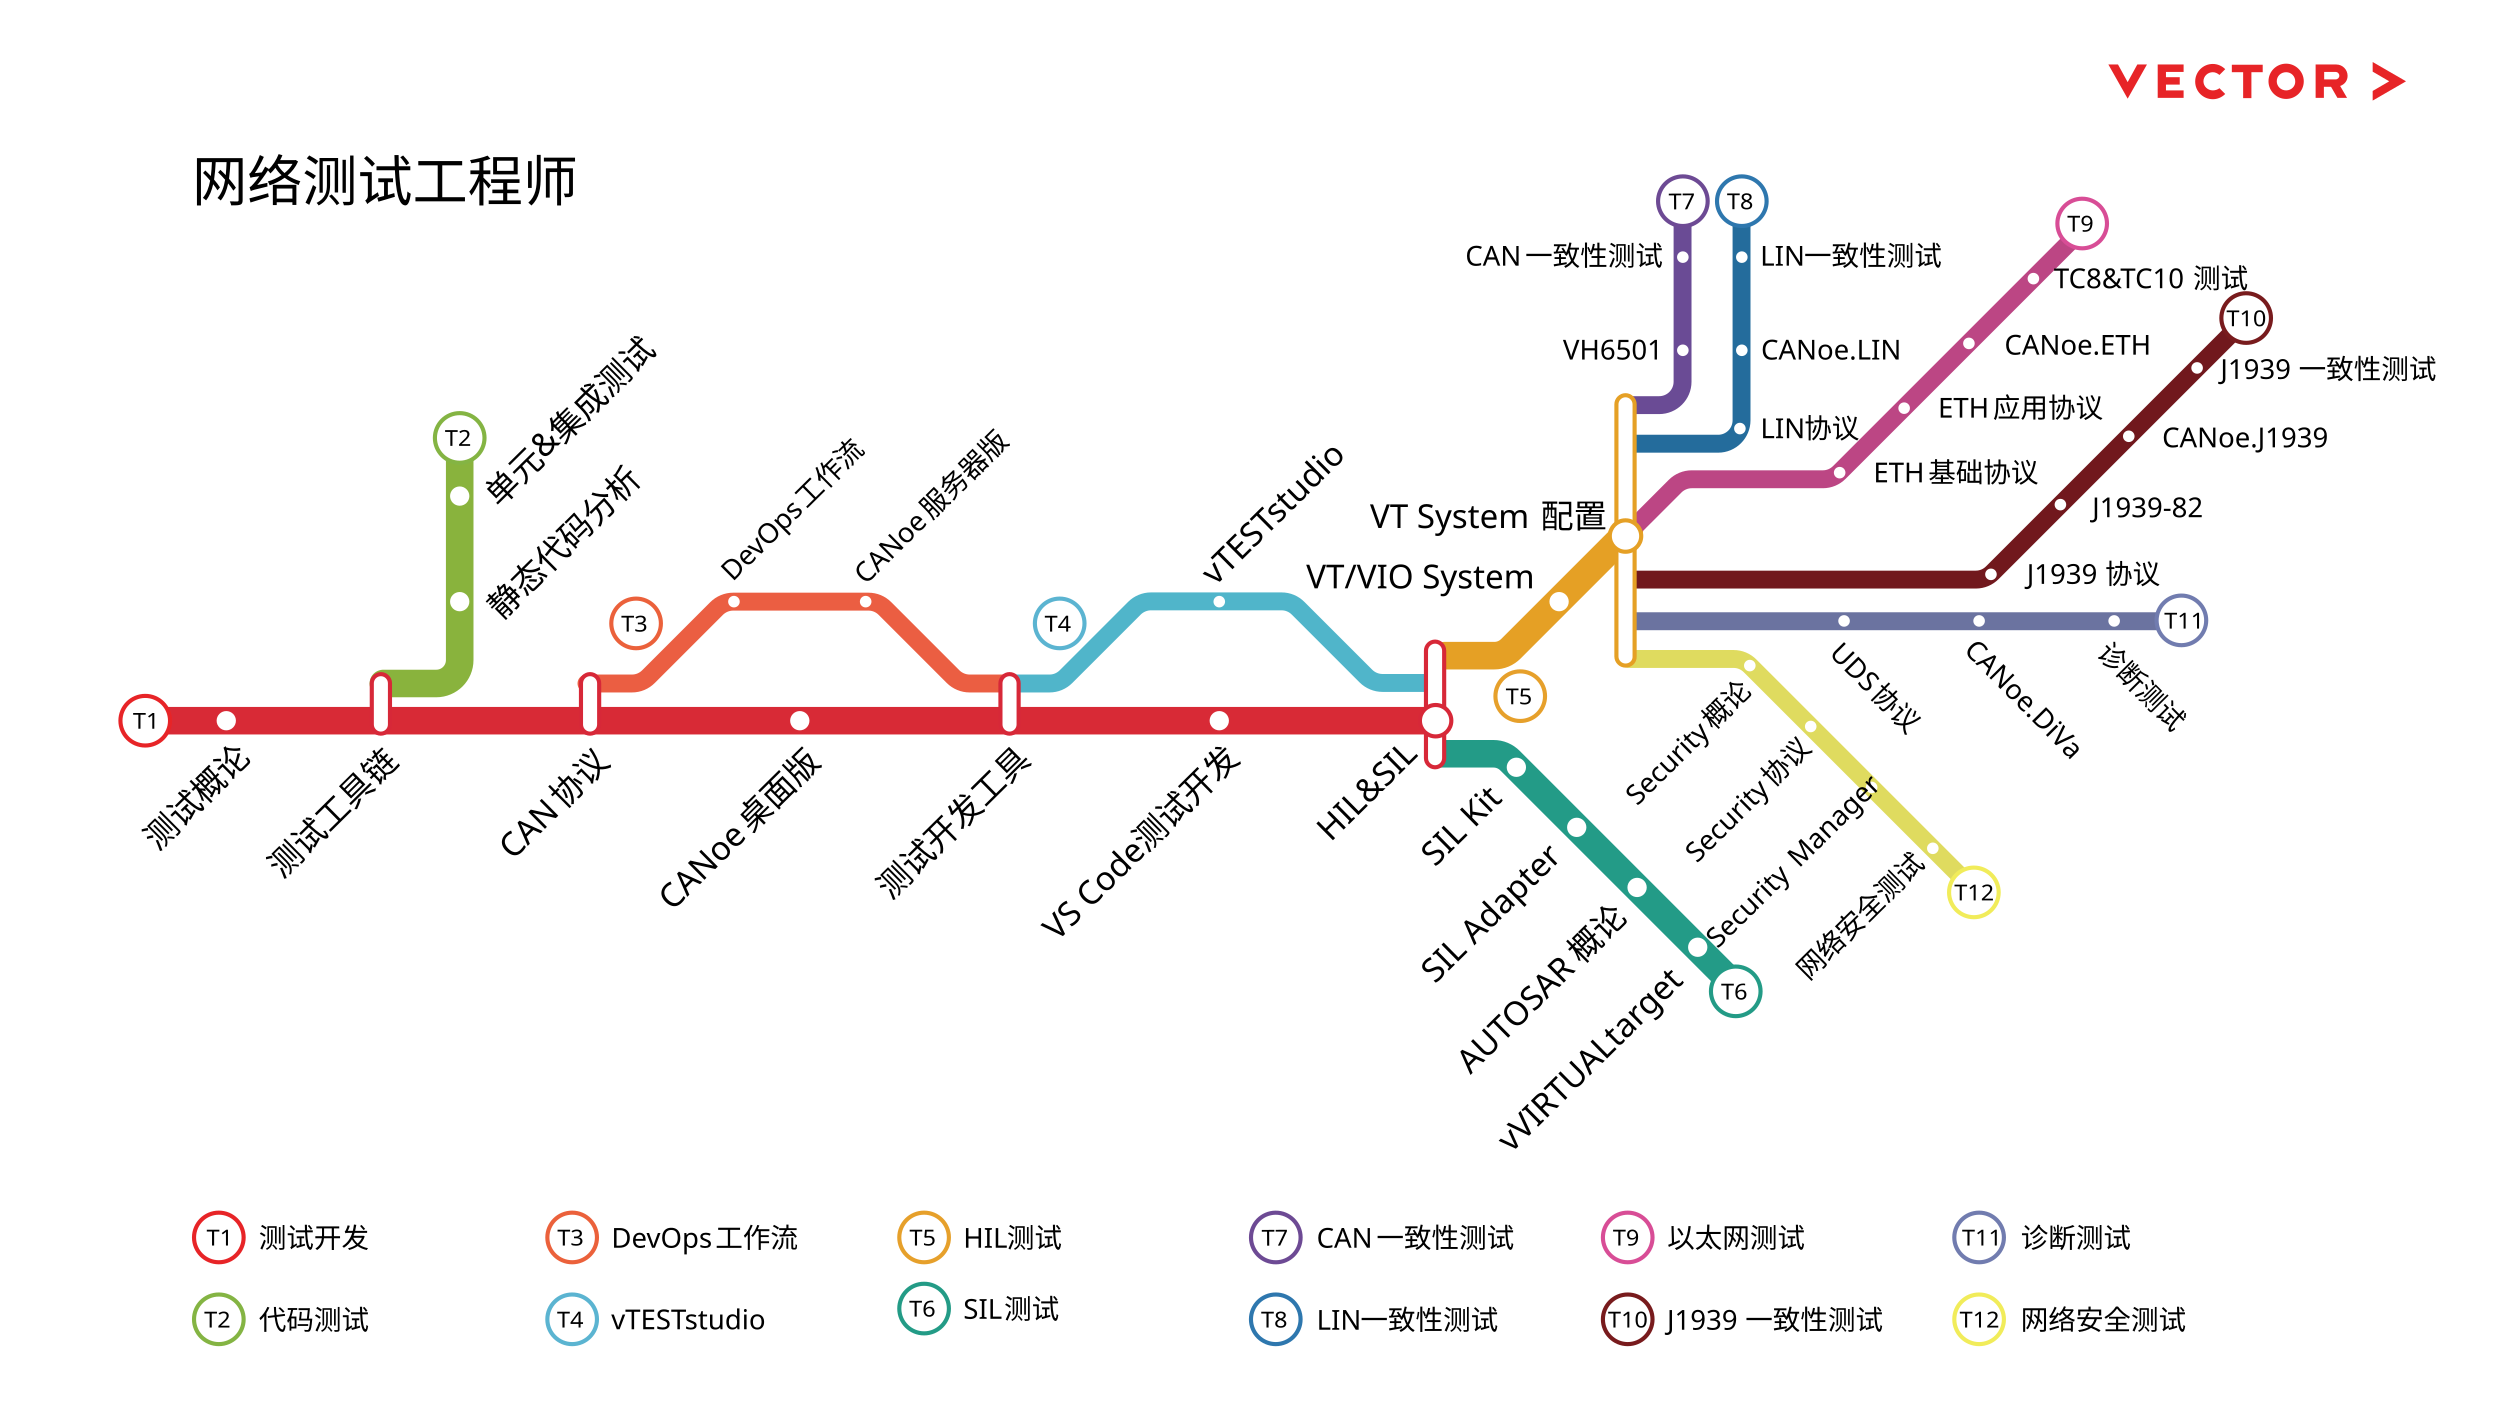
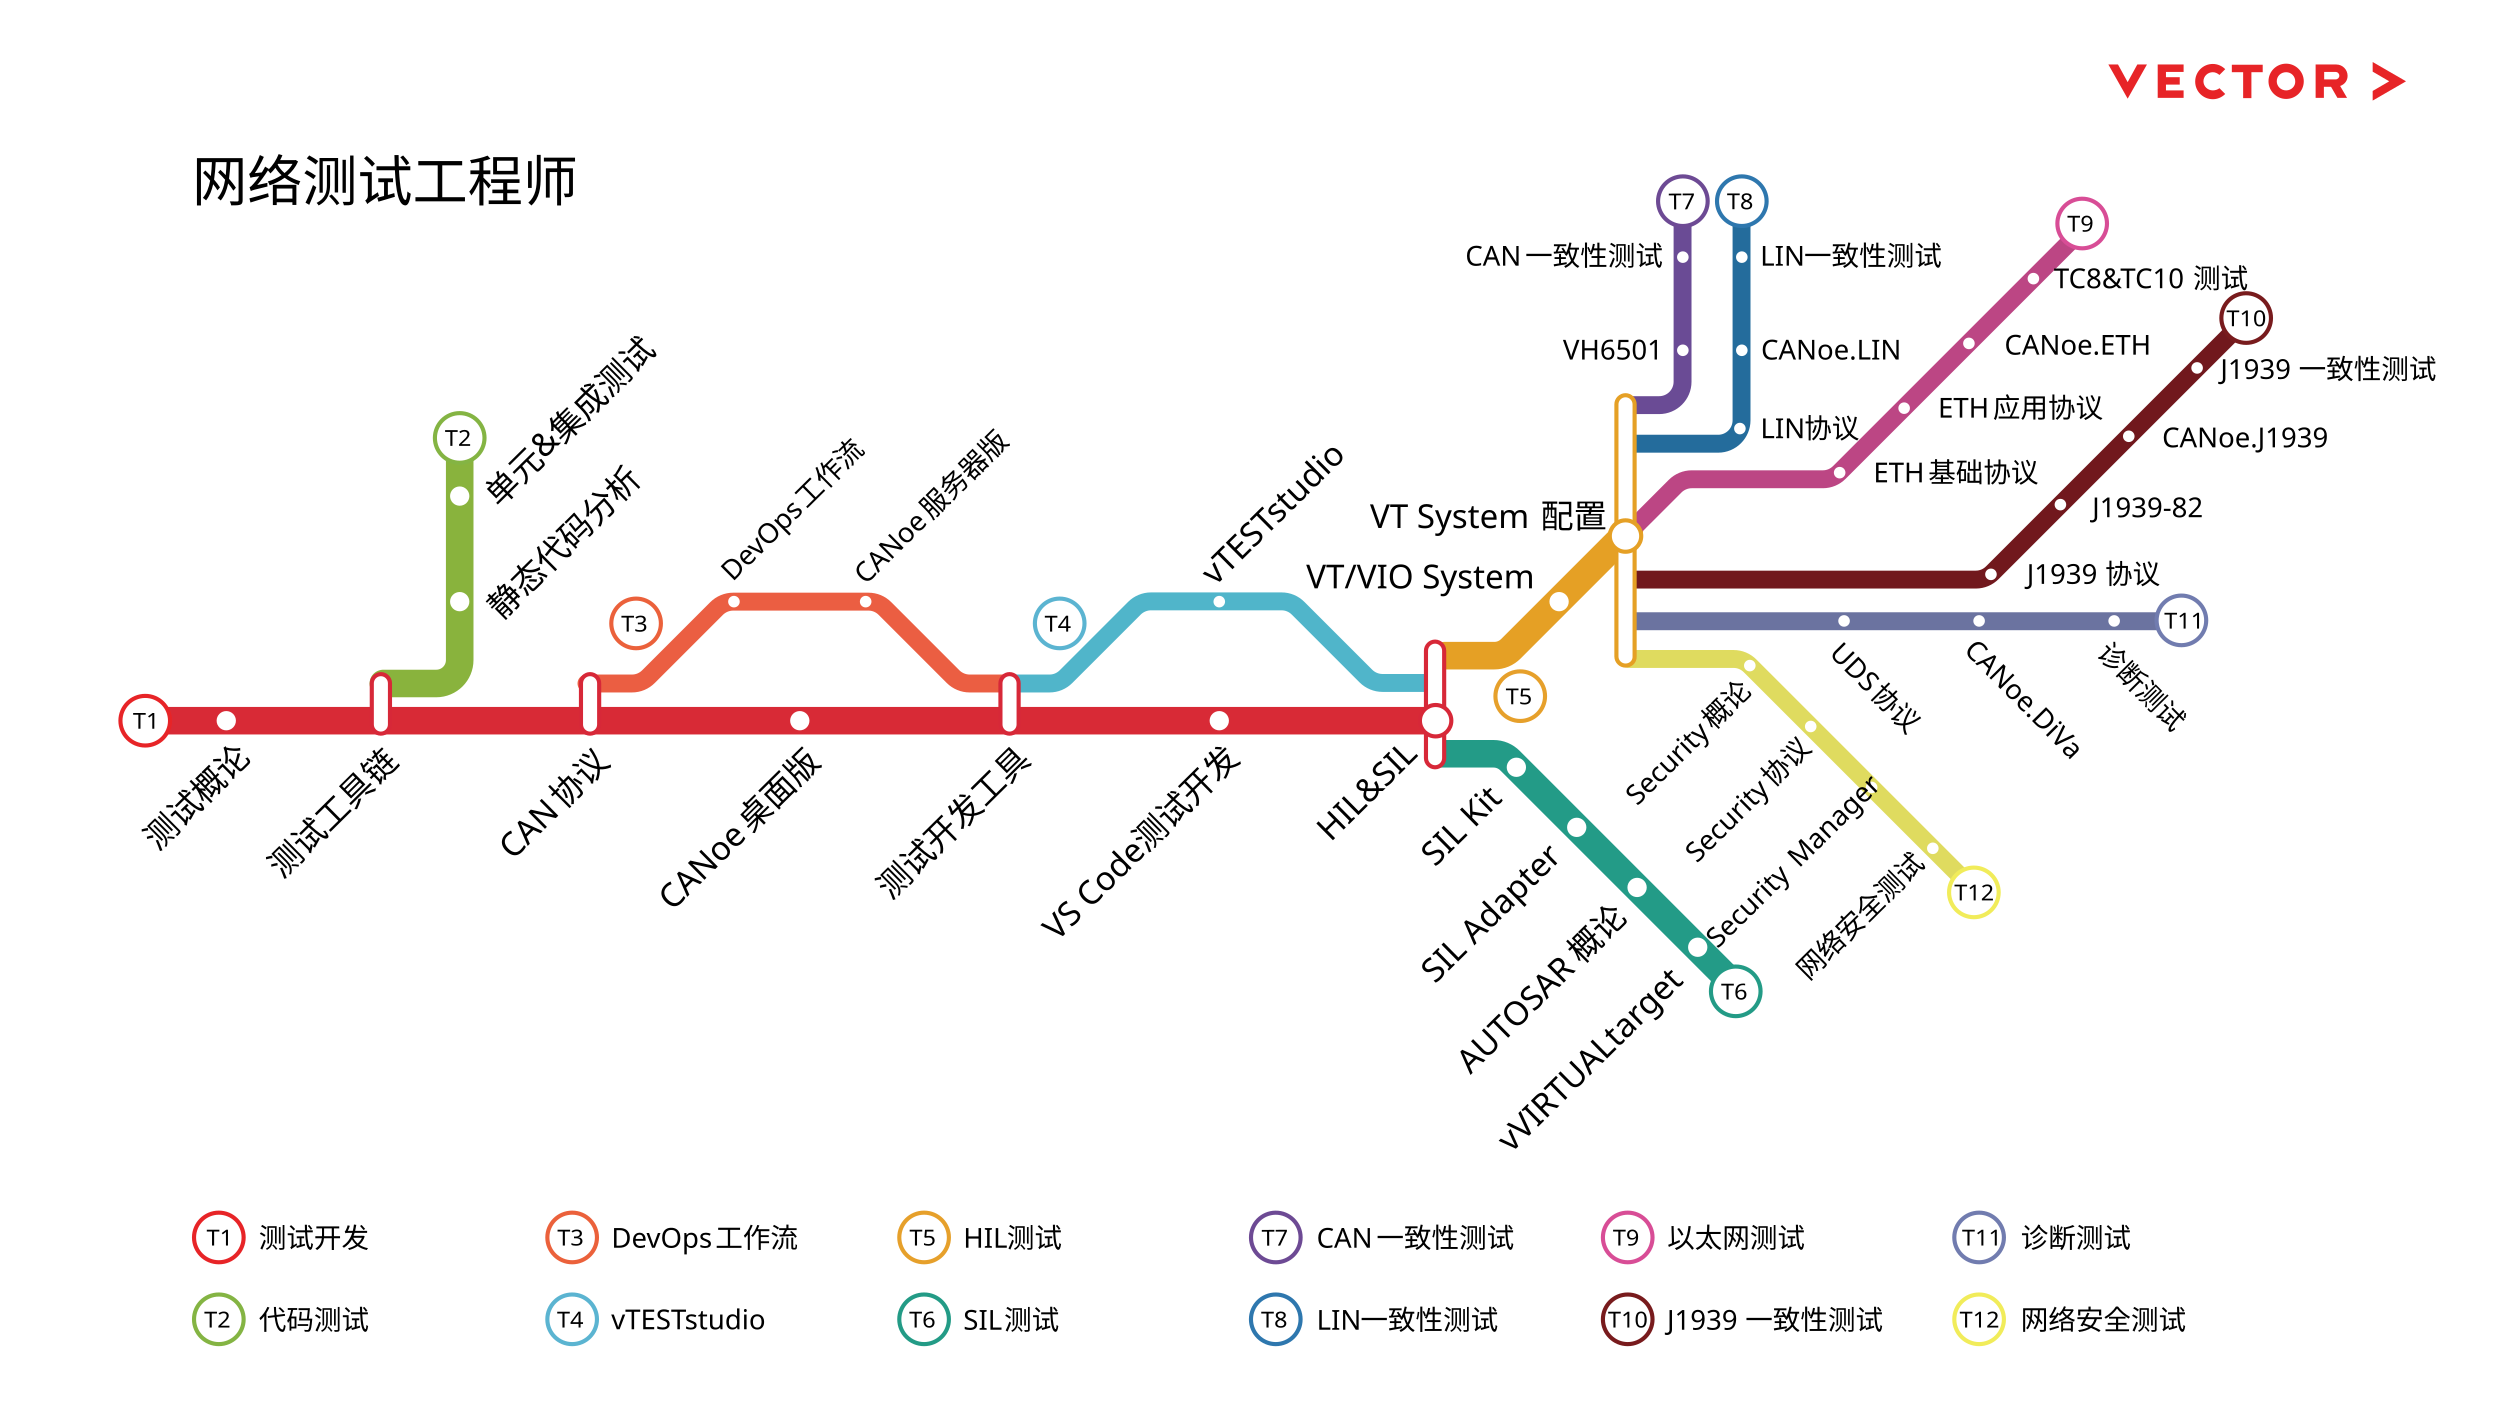
<svg xmlns="http://www.w3.org/2000/svg" version="1.1" x="0px" y="0px" viewBox="0 0 907.1 510.2" style="enable-background:new 0 0 907.1 510.2;" xml:space="preserve">
  <style type="text/css">
	.st0{fill:#FFFFFF;}
	.st1{fill:none;stroke:#D82A36;stroke-width:10;stroke-linecap:round;stroke-linejoin:round;stroke-miterlimit:10;}
	
		.st2{fill-rule:evenodd;clip-rule:evenodd;fill:none;stroke:#89B33D;stroke-width:6.5;stroke-linecap:round;stroke-linejoin:round;stroke-miterlimit:10;}
	
		.st3{fill-rule:evenodd;clip-rule:evenodd;fill:none;stroke:#EB5E42;stroke-width:6.5;stroke-linecap:round;stroke-linejoin:round;stroke-miterlimit:10;}
	.st4{fill:none;stroke:#50B5CA;stroke-width:10;stroke-linecap:round;stroke-linejoin:round;stroke-miterlimit:10;}
	.st5{fill:none;stroke:#E5A025;stroke-width:6.5;stroke-linecap:round;stroke-linejoin:round;stroke-miterlimit:10;}
	.st6{fill:none;stroke:#89B43B;stroke-width:6.5;stroke-linecap:round;stroke-linejoin:round;stroke-miterlimit:10;}
	.st7{fill:none;stroke:#89B33D;stroke-width:6.5;stroke-linecap:round;stroke-linejoin:round;stroke-miterlimit:10;}
	.st8{fill:none;stroke:#EB5E42;stroke-width:10;stroke-linecap:round;stroke-linejoin:round;stroke-miterlimit:10;}
	.st9{fill:none;stroke:#50B5CA;stroke-width:6.5;stroke-linecap:round;stroke-linejoin:round;stroke-miterlimit:10;}
	
		.st10{fill-rule:evenodd;clip-rule:evenodd;fill:none;stroke:#D82A36;stroke-width:10;stroke-linecap:round;stroke-linejoin:round;stroke-miterlimit:10;}
	.st11{fill:none;stroke:#EB5E42;stroke-width:6.5;stroke-linecap:round;stroke-linejoin:round;stroke-miterlimit:10;}
	
		.st12{fill-rule:evenodd;clip-rule:evenodd;fill:none;stroke:#50B5CA;stroke-width:6.5;stroke-linecap:round;stroke-linejoin:round;stroke-miterlimit:10;}
	
		.st13{fill-rule:evenodd;clip-rule:evenodd;fill:none;stroke:#E5A025;stroke-width:6.5;stroke-linecap:round;stroke-linejoin:round;stroke-miterlimit:10;}
	
		.st14{fill-rule:evenodd;clip-rule:evenodd;fill:none;stroke:#239B87;stroke-width:6.5;stroke-linecap:round;stroke-linejoin:round;stroke-miterlimit:10;}
	.st15{fill:none;stroke:#89B33D;stroke-width:10;stroke-linecap:round;stroke-linejoin:round;stroke-miterlimit:10;}
	.st16{fill:none;stroke:#E5A025;stroke-width:10;stroke-linecap:round;stroke-linejoin:round;stroke-miterlimit:10;}
	.st17{fill:none;stroke:#239B87;stroke-width:10;stroke-linecap:round;stroke-linejoin:round;stroke-miterlimit:10;}
	.st18{fill:none;stroke:#6A4B95;stroke-width:6.5;stroke-linecap:round;stroke-linejoin:round;stroke-miterlimit:10;}
	.st19{fill:none;stroke:#246C9C;stroke-width:6.5;stroke-linecap:round;stroke-linejoin:round;stroke-miterlimit:10;}
	.st20{fill:none;stroke:#BC4684;stroke-width:6.5;stroke-linecap:round;stroke-linejoin:round;stroke-miterlimit:10;}
	.st21{fill:none;stroke:#71181D;stroke-width:6.5;stroke-linecap:round;stroke-linejoin:round;stroke-miterlimit:10;}
	.st22{fill:none;stroke:#6B73A0;stroke-width:6.5;stroke-linecap:round;stroke-linejoin:round;stroke-miterlimit:10;}
	.st23{fill:none;stroke:#DFDB5F;stroke-width:6.5;stroke-linecap:round;stroke-linejoin:round;stroke-miterlimit:10;}
	.st24{fill:none;stroke:#239B87;stroke-width:6.5;stroke-linecap:round;stroke-linejoin:round;stroke-miterlimit:10;}
	.st25{fill:none;stroke:#6D79A7;stroke-width:6.5;stroke-linecap:round;stroke-linejoin:round;stroke-miterlimit:10;}
	.st26{display:none;}
	.st27{display:inline;opacity:0.5;fill:#DF5D42;}
	.st28{display:inline;}
	.st29{opacity:0.5;fill:#DF5D42;}
	.st30{display:inline;opacity:0.5;fill:#6C4A94;}
	.st31{display:inline;opacity:0.5;fill:#DD9C2C;}
	.st32{opacity:0.5;fill-rule:evenodd;clip-rule:evenodd;fill:#6A4A94;}
	.st33{opacity:0.5;fill-rule:evenodd;clip-rule:evenodd;fill:#E6B340;}
	.st34{display:inline;opacity:0.5;fill:#229C85;}
	.st35{opacity:0.5;fill:#229C85;}
	.st36{display:inline;opacity:0.5;fill:#89B43B;}
	.st37{opacity:0.5;fill:#DD9C2C;}
	.st38{opacity:0.5;fill:#4AACBE;}
	.st39{display:inline;opacity:0.5;fill:#8BB33D;}
	.st40{fill-rule:evenodd;clip-rule:evenodd;fill:#FFFFFF;stroke:#D72838;stroke-width:1.5;stroke-miterlimit:10;}
	.st41{fill-rule:evenodd;clip-rule:evenodd;fill:#FFFFFF;stroke:#4AACBE;stroke-width:1.5;stroke-miterlimit:10;}
	
		.st42{fill-rule:evenodd;clip-rule:evenodd;fill:#FFFFFF;stroke:#EB5E42;stroke-width:1.5;stroke-linecap:round;stroke-linejoin:round;stroke-miterlimit:10;}
	
		.st43{fill-rule:evenodd;clip-rule:evenodd;fill:none;stroke:#EB5E42;stroke-width:1.5;stroke-linecap:round;stroke-linejoin:round;stroke-miterlimit:10;}
	
		.st44{fill-rule:evenodd;clip-rule:evenodd;fill:#FFFFFF;stroke:#E5A025;stroke-width:1.5;stroke-linecap:round;stroke-linejoin:round;stroke-miterlimit:10;}
	.st45{fill-rule:evenodd;clip-rule:evenodd;fill:#FFFFFF;stroke:#DD9C2C;stroke-width:1.5;stroke-miterlimit:10;}
	.st46{fill-rule:evenodd;clip-rule:evenodd;fill:#FFFFFF;stroke:#6A74A1;stroke-width:1.5;stroke-miterlimit:10;}
	.st47{fill-rule:evenodd;clip-rule:evenodd;fill:#FFFFFF;stroke:#84AC3D;stroke-width:1.5;stroke-miterlimit:10;}
	
		.st48{fill-rule:evenodd;clip-rule:evenodd;fill:#FFFFFF;stroke:#50B5CA;stroke-width:1.5;stroke-linecap:round;stroke-linejoin:round;stroke-miterlimit:10;}
	.st49{fill-rule:evenodd;clip-rule:evenodd;fill:#FFFFFF;stroke:#DF5D42;stroke-width:1.5;stroke-miterlimit:10;}
	.st50{fill-rule:evenodd;clip-rule:evenodd;fill:#FFFFFF;stroke:#E72427;stroke-width:1.5;stroke-miterlimit:10;}
	.st51{fill-rule:evenodd;clip-rule:evenodd;fill:#FFFFFF;stroke:#84B443;stroke-width:1.5;stroke-miterlimit:10;}
	.st52{fill-rule:evenodd;clip-rule:evenodd;fill:#FFFFFF;stroke:#EB613B;stroke-width:1.5;stroke-miterlimit:10;}
	.st53{fill-rule:evenodd;clip-rule:evenodd;fill:#FFFFFF;stroke:#5BB4D1;stroke-width:1.5;stroke-miterlimit:10;}
	.st54{fill-rule:evenodd;clip-rule:evenodd;fill:#FFFFFF;stroke:#E6A02B;stroke-width:1.5;stroke-miterlimit:10;}
	
		.st55{fill-rule:evenodd;clip-rule:evenodd;fill:none;stroke:#239B86;stroke-width:1.5;stroke-linecap:round;stroke-linejoin:round;stroke-miterlimit:10;}
	
		.st56{fill-rule:evenodd;clip-rule:evenodd;fill:#FFFFFF;stroke:#239B86;stroke-width:1.5;stroke-linecap:round;stroke-linejoin:round;stroke-miterlimit:10;}
	
		.st57{fill-rule:evenodd;clip-rule:evenodd;fill:none;stroke:#6D4A94;stroke-width:1.5;stroke-linecap:round;stroke-linejoin:round;stroke-miterlimit:10;}
	
		.st58{fill-rule:evenodd;clip-rule:evenodd;fill:#FFFFFF;stroke:#6D4A94;stroke-width:1.5;stroke-linecap:round;stroke-linejoin:round;stroke-miterlimit:10;}
	.st59{fill-rule:evenodd;clip-rule:evenodd;fill:none;stroke:#2E77AE;stroke-width:1.5;stroke-miterlimit:10;}
	.st60{fill-rule:evenodd;clip-rule:evenodd;fill:#FFFFFF;stroke:#2E77AE;stroke-width:1.5;stroke-miterlimit:10;}
	
		.st61{fill-rule:evenodd;clip-rule:evenodd;fill:none;stroke:#D84D96;stroke-width:1.5;stroke-linecap:round;stroke-linejoin:round;stroke-miterlimit:22.926;}
	
		.st62{fill-rule:evenodd;clip-rule:evenodd;fill:#FFFFFF;stroke:#D84D96;stroke-width:1.5;stroke-linecap:round;stroke-linejoin:round;stroke-miterlimit:22.926;}
	
		.st63{fill-rule:evenodd;clip-rule:evenodd;fill:none;stroke:#781B1D;stroke-width:1.5;stroke-linecap:round;stroke-linejoin:round;stroke-miterlimit:10;}
	
		.st64{fill-rule:evenodd;clip-rule:evenodd;fill:#FFFFFF;stroke:#781B1D;stroke-width:1.5;stroke-linecap:round;stroke-linejoin:round;stroke-miterlimit:10;}
	.st65{fill-rule:evenodd;clip-rule:evenodd;fill:#FFFFFF;stroke:#717CAF;stroke-width:1.5;stroke-miterlimit:10;}
	.st66{font-family:'Inter-Regular-Adobe';}
	.st67{font-size:8px;}
	.st68{fill:none;}
	.st69{font-family:'NotoSansCJKsc-Medium-GBpc-EUC-H';}
	.st70{font-size:10px;}
	
		.st71{fill-rule:evenodd;clip-rule:evenodd;fill:#FFFFFF;stroke:#F1EC5A;stroke-width:1.5;stroke-linecap:round;stroke-linejoin:round;stroke-miterlimit:22.926;}
	.st72{font-family:'NotoSansCJKsc-Regular-GBpc-EUC-H';}
	.st73{font-size:12px;}
	.st74{font-family:'SourceHanSansSC-Regular-GBpc-EUC-H';}
	.st75{font-family:'NotoSansCJKsc-Bold-GBpc-EUC-H';}
	.st76{font-size:20px;}
	.st77{fill:#E72427;}
</style>
  <g id="背景">
    <rect x="-8.5" y="-8.5" class="st0" width="924.1" height="527.2" />
  </g>
  <g id="线路">
    <line class="st1" x1="52.7" y1="261.5" x2="517.3" y2="261.5" />
    <path class="st15" d="M139.1,248h19.2c4.7,0,8.5-3.8,8.5-8.5v-77.7" />
    <path class="st11" d="M212.8,248h16.5c2.3,0,4.4-0.9,6-2.5l24.7-24.7c1.6-1.6,3.8-2.5,6-2.5h49.1c2.3,0,4.4,0.9,6,2.5l24.7,24.7   c1.6,1.6,3.8,2.5,6,2.5h15.6" />
    <path class="st9" d="M365.8,248h15c2.3,0,4.4-0.9,6-2.5l24.8-24.8c1.6-1.6,3.8-2.5,6-2.5h47.4c2.3,0,4.4,0.9,6,2.5l24.6,24.6   c1.6,1.6,3.8,2.5,6,2.5h15.5" />
    <path class="st16" d="M524.1,237.9h18.1c2.3,0,4.4-0.9,6-2.5l43-43" />
    <path class="st17" d="M522.1,273.5h19.8c2.3,0,4.4,0.9,6,2.5l80.7,80.7" />
    <path class="st18" d="M591.8,147h10.2c4.7,0,8.5-3.8,8.5-8.5V76" />
    <path class="st19" d="M591.8,161h31.6c4.7,0,8.5-3.8,8.5-8.5V79" />
    <path class="st20" d="M591.8,192.4l16-16c1.6-1.6,3.8-2.5,6-2.5h47.6c2.3,0,4.4-0.9,6-2.5l84.3-84.3" />
    <path class="st21" d="M589.8,210.3h127.1c2.3,0,4.4-0.9,6-2.5l88.9-88.9" />
    <line class="st22" x1="591.2" y1="225.4" x2="786.5" y2="225.4" />
    <path class="st23" d="M591.2,239.1h37.8c2.3,0,4.4,0.9,6,2.5l77.4,77.4" />
  </g>
  <g id="延申" class="st26">
</g>
  <g id="站点">
    <path class="st40" d="M138.2,266.2L138.2,266.2c-1.8,0-3.3-1.5-3.3-3.3v-15c0-1.8,1.5-3.3,3.3-3.3l0,0c1.8,0,3.3,1.5,3.3,3.3v15   C141.5,264.7,140,266.2,138.2,266.2z" />
    <path class="st40" d="M214.1,266.2L214.1,266.2c-1.8,0-3.3-1.5-3.3-3.3v-15c0-1.8,1.5-3.3,3.3-3.3h0c1.8,0,3.3,1.5,3.3,3.3v15   C217.4,264.7,215.9,266.2,214.1,266.2z" />
    <path class="st40" d="M366.3,266.2L366.3,266.2c-1.8,0-3.3-1.5-3.3-3.3v-15c0-1.8,1.5-3.3,3.3-3.3h0c1.8,0,3.3,1.5,3.3,3.3v15   C369.6,264.7,368.1,266.2,366.3,266.2z" />
    <g>
      <path class="st40" d="M520.7,278.4L520.7,278.4c-1.8,0-3.3-1.5-3.3-3.3v-39c0-1.8,1.5-3.3,3.3-3.3l0,0c1.8,0,3.3,1.5,3.3,3.3v39    C524,276.9,522.5,278.4,520.7,278.4z" />
      <circle class="st40" cx="520.9" cy="261.5" r="5.7" />
    </g>
    <g>
      <path class="st44" d="M589.8,241.5L589.8,241.5c-1.8,0-3.3-1.5-3.3-3.3v-91.5c0-1.8,1.5-3.3,3.3-3.3l0,0c1.8,0,3.3,1.5,3.3,3.3    v91.5C593.2,240,591.7,241.5,589.8,241.5z" />
      <circle class="st44" cx="589.8" cy="194.5" r="5.7" />
    </g>
    <circle class="st0" cx="82.1" cy="261.5" r="3.5" />
    <circle class="st0" cx="166.8" cy="218.3" r="3.5" />
    <circle class="st0" cx="166.8" cy="180" r="3.5" />
    <circle class="st0" cx="290.2" cy="261.5" r="3.5" />
    <circle class="st0" cx="442.4" cy="261.5" r="3.5" />
    <circle class="st0" cx="550.2" cy="278.4" r="3.5" />
    <circle class="st0" cx="616" cy="343.7" r="3.5" />
    <circle class="st0" cx="594" cy="322" r="3.5" />
    <circle class="st0" cx="572.1" cy="300.2" r="3.5" />
    <circle class="st0" cx="565.7" cy="218.3" r="3.5" />
    <circle class="st0" cx="266.3" cy="218.3" r="2.1" />
    <circle class="st0" cx="314.1" cy="218.3" r="2.1" />
    <circle class="st0" cx="442.4" cy="218.3" r="2.1" />
    <circle class="st0" cx="634.9" cy="241.5" r="2.1" />
    <circle class="st0" cx="701.3" cy="307.8" r="2.1" />
    <circle class="st0" cx="679.1" cy="285.7" r="2.1" />
    <circle class="st0" cx="657" cy="263.6" r="2.1" />
    <circle class="st0" cx="797.2" cy="133.5" r="2.1" />
    <circle class="st0" cx="722.4" cy="208.4" r="2.1" />
    <circle class="st0" cx="747.6" cy="183.1" r="2.1" />
    <circle class="st0" cx="772.4" cy="158.3" r="2.1" />
    <circle class="st0" cx="667.5" cy="171.5" r="2.1" />
    <circle class="st0" cx="737.8" cy="101.1" r="2.1" />
    <circle class="st0" cx="714.4" cy="124.6" r="2.1" />
    <circle class="st0" cx="690.9" cy="148.1" r="2.1" />
    <circle class="st0" cx="631.3" cy="155.5" r="2.1" />
    <circle class="st0" cx="632" cy="127.1" r="2.1" />
    <circle class="st0" cx="632" cy="93.3" r="2.1" />
    <circle class="st0" cx="610.6" cy="127.1" r="2.1" />
    <circle class="st0" cx="610.6" cy="93.3" r="2.1" />
    <circle class="st0" cx="767.1" cy="225.3" r="2.1" />
    <circle class="st0" cx="669.1" cy="225.3" r="2.1" />
    <circle class="st0" cx="718.1" cy="225.3" r="2.1" />
  </g>
  <g id="路线名">
    <g>
      <circle class="st50" cx="79.4" cy="449" r="9" />
      <text transform="matrix(1.0644 0 0 1 74.9515 451.9234)" class="st66 st67">T1</text>
    </g>
    <g>
      <circle class="st50" cx="52.7" cy="261.5" r="9" />
      <text transform="matrix(1.0644 0 0 1 48.2247 264.4154)" class="st66 st67">T1</text>
    </g>
    <rect x="93.9" y="443.9" class="st68" width="101.1" height="10.1" />
    <text transform="matrix(1 0 0 1 93.8976 452.7337)" class="st69 st70">测试开发</text>
    <g>
      <circle class="st51" cx="79.4" cy="478.7" r="9" />
      <text transform="matrix(1.0644 0 0 1 74.0865 481.6734)" class="st66 st67">T2</text>
    </g>
    <g>
      <circle class="st51" cx="166.8" cy="158.9" r="9" />
      <text transform="matrix(1.0644 0 0 1 161.4198 161.7893)" class="st66 st67">T2</text>
    </g>
    <rect x="93.9" y="473.7" class="st68" width="101.1" height="10.1" />
    <text transform="matrix(1 0 0 1 93.8976 482.4837)" class="st69 st70">代码测试     </text>
    <g>
      <circle class="st52" cx="207.6" cy="449" r="9" />
      <text transform="matrix(1.0644 0 0 1 202.2201 451.9234)" class="st66 st67">T3</text>
    </g>
    <g>
      <circle class="st52" cx="230.8" cy="226.2" r="9" />
      <text transform="matrix(1.0644 0 0 1 225.3932 229.1654)" class="st66 st67">T3</text>
    </g>
    <rect x="221.8" y="443.9" class="st68" width="101.1" height="10.1" />
    <text transform="matrix(1 0 0 1 221.8315 452.7337)">
      <tspan x="0" y="0" class="st66 st70">DevOps</tspan>
      <tspan x="37.7" y="0" class="st69 st70">工作流</tspan>
    </text>
    <g>
      <circle class="st53" cx="207.6" cy="478.7" r="9" />
      <text transform="matrix(1.0644 0 0 1 202.0995 481.6734)" class="st66 st67">T4</text>
    </g>
    <g>
      <circle class="st53" cx="384.5" cy="226.2" r="9" />
      <text transform="matrix(1.0644 0 0 1 379.0221 229.1654)" class="st66 st67">T4</text>
    </g>
    <rect x="221.8" y="473.7" class="st68" width="101.1" height="10.1" />
    <text transform="matrix(1 0 0 1 221.7717 482.3216)" class="st66 st70">vTESTstudio</text>
    <g>
      <circle class="st54" cx="335.3" cy="449" r="9" />
      <text transform="matrix(1.0644 0 0 1 329.9906 451.9234)" class="st66 st67">T5</text>
    </g>
    <g>
      <circle class="st54" cx="551.6" cy="252.6" r="9" />
      <text transform="matrix(1.0644 0 0 1 546.3329 255.5412)" class="st66 st67">T5</text>
    </g>
    <rect x="349.5" y="443.9" class="st68" width="101.1" height="10.1" />
    <text transform="matrix(1 0 0 1 349.5221 452.7337)">
      <tspan x="0" y="0" class="st66 st70">HIL</tspan>
      <tspan x="15.8" y="0" class="st69 st70">测试</tspan>
    </text>
    <g>
-       <circle class="st55" cx="335.3" cy="474.8" r="9" />
-       <text transform="matrix(1.0644 0 0 1 329.8764 477.7092)" class="st66 st67">T6</text>
+       <circle class="st55" cx="335.3" cy="478.7" r="9" />
+       <text transform="matrix(1.0644 0 0 1 329.8764 481.6734)" class="st66 st67">T6</text>
    </g>
    <g>
      <circle class="st56" cx="629.8" cy="359.7" r="9" />
      <text transform="matrix(1.0644 0 0 1 624.4588 362.6654)" class="st66 st67">T6</text>
    </g>
-     <rect x="349.5" y="469.7" class="st68" width="101.1" height="10.1" />
-     <text transform="matrix(1 0 0 1 349.5221 478.5195)">
+     <rect x="349.5" y="473.7" class="st68" width="101.1" height="10.1" />
+     <text transform="matrix(1 0 0 1 349.5221 482.4837)">
      <tspan x="0" y="0" class="st66 st70">SIL</tspan>
      <tspan x="14.8" y="0" class="st69 st70">测试</tspan>
    </text>
    <g>
      <ellipse transform="matrix(1 -6.751167e-03 6.751167e-03 1 -3.0206 3.1356)" class="st57" cx="462.9" cy="449" rx="9" ry="9" />
      <text transform="matrix(1.0644 -7.184699e-03 6.750000e-03 1 457.7887 451.9932)" class="st66 st67">T7</text>
    </g>
    <g>
      <ellipse transform="matrix(1 -6.751167e-03 6.751167e-03 1 -0.4788 4.1239)" class="st58" cx="610.6" cy="73" rx="9" ry="9" />
      <text transform="matrix(1.0644 -7.184699e-03 6.750000e-03 1 605.4553 75.9844)" class="st66 st67">T7</text>
    </g>
    <rect x="477.7" y="443.9" class="st68" width="101.1" height="10.1" />
    <text transform="matrix(1 0 0 1 477.7152 452.7337)">
      <tspan x="0" y="0" class="st66 st70">CAN</tspan>
      <tspan x="21.7" y="0" class="st69 st70">一致性测试</tspan>
    </text>
    <g>
      <circle class="st59" cx="462.9" cy="478.7" r="9" />
      <text transform="matrix(1.0644 0 0 1 457.5494 481.6734)" class="st66 st67">T8</text>
    </g>
    <g>
      <circle class="st60" cx="632" cy="73" r="9" />
      <text transform="matrix(1.0644 0 0 1 626.5911 75.9146)" class="st66 st67">T8</text>
    </g>
    <rect x="477.7" y="473.7" class="st68" width="101.1" height="10.1" />
    <text transform="matrix(1 0 0 1 477.7152 482.4837)">
      <tspan x="0" y="0" class="st66 st70">LIN</tspan>
      <tspan x="15.9" y="0" class="st69 st70">一致性测试</tspan>
    </text>
    <g>
      <circle class="st61" cx="590.6" cy="449" r="9" />
      <text transform="matrix(1.0644 0 0 1 585.2099 451.9234)" class="st66 st67">T9</text>
    </g>
    <g>
      <circle class="st62" cx="755.5" cy="81.1" r="9" />
      <text transform="matrix(1.0644 0 0 1 750.077 84.0317)" class="st66 st67">T9</text>
    </g>
    <rect x="604.9" y="443.9" class="st68" width="101.1" height="10.1" />
    <text transform="matrix(1 0 0 1 604.9126 452.7337)" class="st69 st70">以太网测试</text>
    <g>
      <circle class="st63" cx="590.6" cy="478.7" r="9" />
      <text transform="matrix(1.0644 0 0 1 583.4318 481.6734)" class="st66 st67">T10</text>
    </g>
    <g>
      <circle class="st64" cx="815" cy="115.4" r="9" />
      <text transform="matrix(1.0644 0 0 1 807.8416 118.3676)" class="st66 st67">T10</text>
    </g>
    <rect x="604.9" y="473.7" class="st68" width="101.1" height="10.1" />
    <text transform="matrix(1 0 0 1 604.8518 482.4837)">
      <tspan x="0" y="0" class="st66 st70">J1939</tspan>
      <tspan x="28.4" y="0" class="st69 st70">一致性测试</tspan>
    </text>
    <g>
      <circle class="st65" cx="718.1" cy="449" r="9" />
      <text transform="matrix(1.0644 0 0 1 711.8868 451.9234)" class="st66 st67">T11</text>
    </g>
    <g>
      <circle class="st65" cx="791.5" cy="225.1" r="9" />
      <text transform="matrix(1.0644 0 0 1 785.2684 228.0758)" class="st66 st67">T11</text>
    </g>
    <rect x="733.2" y="443.9" class="st68" width="101.1" height="10.1" />
    <text transform="matrix(1 0 0 1 733.1985 452.7337)" class="st69 st70">诊断测试</text>
    <g>
      <circle class="st71" cx="718.1" cy="478.7" r="9" />
      <text transform="matrix(1.0644 0 0 1 711.0214 481.6734)" class="st66 st67">T12</text>
    </g>
    <g>
      <circle class="st71" cx="716.2" cy="323.8" r="9" />
      <text transform="matrix(1.0644 0 0 1 709.0875 326.7096)" class="st66 st67">T12</text>
    </g>
    <rect x="733.2" y="473.7" class="st68" width="101.1" height="10.1" />
    <text transform="matrix(1 0 0 1 733.199 482.4847)" class="st69 st70">网络安全测试</text>
  </g>
  <g id="站点文字">
    <text transform="matrix(0.711 -0.7032 0.7032 0.711 57.3063 309.0526)" class="st72 st73">测试概论</text>
    <text transform="matrix(0.711 -0.7032 0.7032 0.711 102.4108 319.1161)" class="st72 st73">测试工具链</text>
    <text transform="matrix(0.711 -0.7032 0.7032 0.711 186.0759 312.2684)">
      <tspan x="0" y="0" class="st66 st73">CAN</tspan>
      <tspan x="26.1" y="0" class="st72 st73">协议</tspan>
    </text>
    <text transform="matrix(0.711 -0.7032 0.7032 0.711 323.2858 326.8046)" class="st72 st73">测试开发工具</text>
    <text transform="matrix(0.711 -0.7032 0.7032 0.711 383.4938 341.7977)" class="st72 st73">VS Code测试开发</text>
    <text transform="matrix(0.711 -0.7032 0.7032 0.711 243.9528 330.7499)">
      <tspan x="0" y="0" class="st66 st73">CANoe</tspan>
      <tspan x="40.3" y="0" class="st72 st73">桌面版</tspan>
    </text>
    <text transform="matrix(0.711 -0.7032 0.7032 0.711 482.8239 305.6854)" class="st66 st73">HIL&amp;SIL</text>
    <text transform="matrix(0.711 -0.7032 0.7032 0.711 520.6657 314.7723)" class="st66 st73">SIL Kit</text>
    <text transform="matrix(0.711 -0.7032 0.7032 0.711 520.6657 357.1512)" class="st66 st73">SIL Adapter</text>
    <text transform="matrix(0.711 -0.7032 0.7032 0.711 548.2946 418.5048)" class="st66 st73">vVIRTUALtarget</text>
    <text transform="matrix(0.711 -0.7032 0.7032 0.711 533.543 390.0477)">
      <tspan x="0" y="0" class="st66 st73">AUTOSAR</tspan>
      <tspan x="56.7" y="0" class="st72 st73">概论</tspan>
    </text>
    <text transform="matrix(0.711 -0.7032 0.7032 0.711 181.0124 184.3612)" class="st74 st73">单元&amp;集成测试</text>
    <text transform="matrix(0.711 -0.7032 0.7032 0.711 182.0539 225.1385)" class="st72 st73">静态代码分析</text>
    <text transform="matrix(0.711 -0.7032 0.7032 0.711 265.8273 211.2274)">
      <tspan x="0" y="0" class="st66 st70">DevOps</tspan>
      <tspan x="37.7" y="0" class="st72 st70">工作流</tspan>
    </text>
    <text transform="matrix(0.711 -0.7032 0.7032 0.711 314.0978 212.37)">
      <tspan x="0" y="0" class="st66 st70">CANoe</tspan>
      <tspan x="33.6" y="0" class="st72 st70">服务器版</tspan>
    </text>
    <text transform="matrix(0.711 -0.7032 0.7032 0.711 440.8757 212.7899)" class="st66 st73">vTESTstudio</text>
    <rect x="462.7" y="203.1" class="st68" width="109.1" height="10.7" />
    <text transform="matrix(1 0 0 1 473.9397 213.4809)" class="st66 st73">VT/VIO System</text>
    <rect x="480.8" y="181" class="st68" width="102.1" height="10.7" />
    <text transform="matrix(1 0 0 1 493.9654 191.5848)">
      <tspan x="0" y="0" class="st66 st73"> VT System</tspan>
      <tspan x="65" y="0" class="st74 st73">配置</tspan>
    </text>
    <rect x="529.8" y="87.6" class="st68" width="73.6" height="10.7" />
    <text transform="matrix(1 0 0 1 531.673 96.3978)">
      <tspan x="0" y="0" class="st66 st70">CAN</tspan>
      <tspan x="21.7" y="0" class="st74 st70">一致性测试</tspan>
    </text>
    <rect x="679.7" y="166.2" class="st68" width="85.3" height="10.7" />
    <text transform="matrix(1 0 0 1 679.7452 175.0136)">
      <tspan x="0" y="0" class="st66 st70">ETH</tspan>
      <tspan x="19.9" y="0" class="st74 st70">基础协议</tspan>
    </text>
    <rect x="703.2" y="142.7" class="st68" width="89.6" height="10.7" />
    <text transform="matrix(1 0 0 1 703.1974 151.5335)">
      <tspan x="0" y="0" class="st66 st70">ETH</tspan>
      <tspan x="19.9" y="0" class="st74 st70">应用协议</tspan>
    </text>
    <rect x="716.2" y="120" class="st68" width="78.6" height="10.7" />
    <text transform="matrix(1 0 0 1 727.2946 128.6839)" class="st66 st70">CANoe.ETH</text>
    <rect x="743.7" y="95.8" class="st68" width="73.6" height="10.7" />
    <text transform="matrix(1 0 0 1 745.217 104.5752)">
      <tspan x="0" y="0" class="st66 st70">TC8&amp;TC10</tspan>
      <tspan x="50.5" y="0" class="st74 st70">测试</tspan>
    </text>
    <rect x="530.4" y="121.8" class="st68" width="73.6" height="10.7" />
    <text transform="matrix(1 0 0 1 567.0912 130.4547)" class="st66 st70">VH6501</text>
    <rect x="638.7" y="87.6" class="st68" width="73.6" height="9.9" />
    <text transform="matrix(1 0 0 1 638.6727 96.3979)">
      <tspan x="0" y="0" class="st66 st70">LIN</tspan>
      <tspan x="15.9" y="0" class="st74 st70">一致性测试</tspan>
    </text>
    <rect x="639" y="121.8" class="st68" width="73.6" height="10.7" />
    <text transform="matrix(1 0 0 1 638.9737 130.4548)" class="st66 st70">CANoe.LIN</text>
    <rect x="638.8" y="150.2" class="st68" width="73.6" height="10.7" />
    <text transform="matrix(1 0 0 1 638.7549 158.9869)">
      <tspan x="0" y="0" class="st66 st70">LIN</tspan>
      <tspan x="15.9" y="0" class="st74 st70">协议</tspan>
    </text>
    <rect x="735.4" y="203" class="st68" width="85.3" height="10.7" />
    <text transform="matrix(1 0 0 1 735.3964 211.846)">
      <tspan x="0" y="0" class="st66 st70">J1939</tspan>
      <tspan x="28.4" y="0" class="st74 st70">协议</tspan>
    </text>
    <rect x="759.1" y="179" class="st68" width="85.3" height="10.7" />
    <text transform="matrix(1 0 0 1 759.1255 187.6721)" class="st66 st70">J1939-82</text>
    <rect x="784.5" y="153.7" class="st68" width="85.3" height="10.7" />
    <text transform="matrix(1 0 0 1 784.5005 162.2995)" class="st66 st70">CANoe.J1939</text>
    <rect x="802.2" y="128.7" class="st68" width="85.3" height="9.5" />
    <text transform="matrix(1 0 0 1 805.6401 137.4976)">
      <tspan x="0" y="0" class="st66 st70">J1939</tspan>
      <tspan x="28.4" y="0" class="st74 st70">一致性测试</tspan>
    </text>
    <text transform="matrix(0.7032 0.711 -0.711 0.7032 760.3726 237.375)" class="st74 st70">诊断测试</text>
    <text transform="matrix(0.7032 0.711 -0.711 0.7032 712.2368 236.2617)" class="st66 st70">CANoe.DiVa</text>
    <text transform="matrix(0.7032 0.711 -0.711 0.7032 663.3804 237.3747)">
      <tspan x="0" y="0" class="st66 st70">UDS</tspan>
      <tspan x="21.1" y="0" class="st74 st70">协议</tspan>
    </text>
    <text transform="matrix(0.711 -0.7032 0.7032 0.711 594.0439 292.5966)">
      <tspan x="0" y="0" class="st66 st70">Security</tspan>
      <tspan x="39" y="0" class="st74 st70">概论</tspan>
    </text>
    <text transform="matrix(0.711 -0.7032 0.7032 0.711 615.6879 313.3856)">
      <tspan x="0" y="0" class="st66 st70">Security</tspan>
      <tspan x="39" y="0" class="st74 st70">协议</tspan>
    </text>
    <text transform="matrix(0.711 -0.7032 0.7032 0.711 623.1879 344.3954)">
      <tspan x="0" y="0" class="st66 st70">Security</tspan>
      <tspan x="39" y="0" class="st66 st70"> Manager</tspan>
    </text>
    <text transform="matrix(0.711 -0.7032 0.7032 0.711 656.1262 355.9969)" class="st74 st70">网络安全测试</text>
  </g>
  <g id="路线序号">
</g>
  <g id="标题">
    <text transform="matrix(1 0 0 1 69.6919 72.9774)" class="st75 st76">网络测试</text>
    <text transform="matrix(1 0 0 1 149.6919 72.9774)" class="st75 st76">工程师</text>
    <g>
      <polygon class="st77" points="860.9,26 860.9,22.5 873,29.5 860.9,36.5 860.9,33 866.9,29.5   " />
      <path class="st77" d="M775.5,23.4l-3.5,6.4l-3.5-6.4H765l7,12.4l7-12.4H775.5z M802.9,32.8c-1.9,0-3.4-1.5-3.4-3.3    s1.5-3.3,3.4-3.3c0.9,0,1.7,0.4,2.4,1l2.1-2.1c-1.1-1.1-2.7-1.9-4.5-1.9c-3.5,0-6.4,2.8-6.4,6.4s2.9,6.4,6.4,6.4    c1.7,0,3.3-0.7,4.5-1.9l-2.1-2.1C804.7,32.5,803.8,32.8,802.9,32.8L802.9,32.8z M809.8,26.2h4.1v9.4h3v-9.4h4.1v-2.7h-11.2V26.2z     M782.9,35.5h9.4v-2.7h-6.4v-2.1h5V28h-5v-1.9h6.4v-2.7h-9.4V35.5z M829.5,23.1c-3.5,0-6.4,2.8-6.4,6.4c0,3.5,2.9,6.4,6.4,6.4    c3.5,0,6.4-2.8,6.4-6.4C835.9,26,833,23.1,829.5,23.1 M829.5,32.8c-1.9,0-3.4-1.5-3.4-3.3c0-1.9,1.5-3.3,3.4-3.3    c1.9,0,3.3,1.5,3.3,3.3C832.9,31.3,831.4,32.8,829.5,32.8 M851.8,27.5c0-2.2-1.8-4.1-4.1-4.1h-7.5v12.1h3v-4h2.6l2.3,4h3.5    l-2.5-4.3C850.8,30.6,851.8,29.2,851.8,27.5L851.8,27.5z M847.5,28.8h-4.2v-2.7h4.2c0.7,0,1.3,0.6,1.3,1.4    C848.8,28.2,848.2,28.8,847.5,28.8" />
    </g>
  </g>
</svg>
